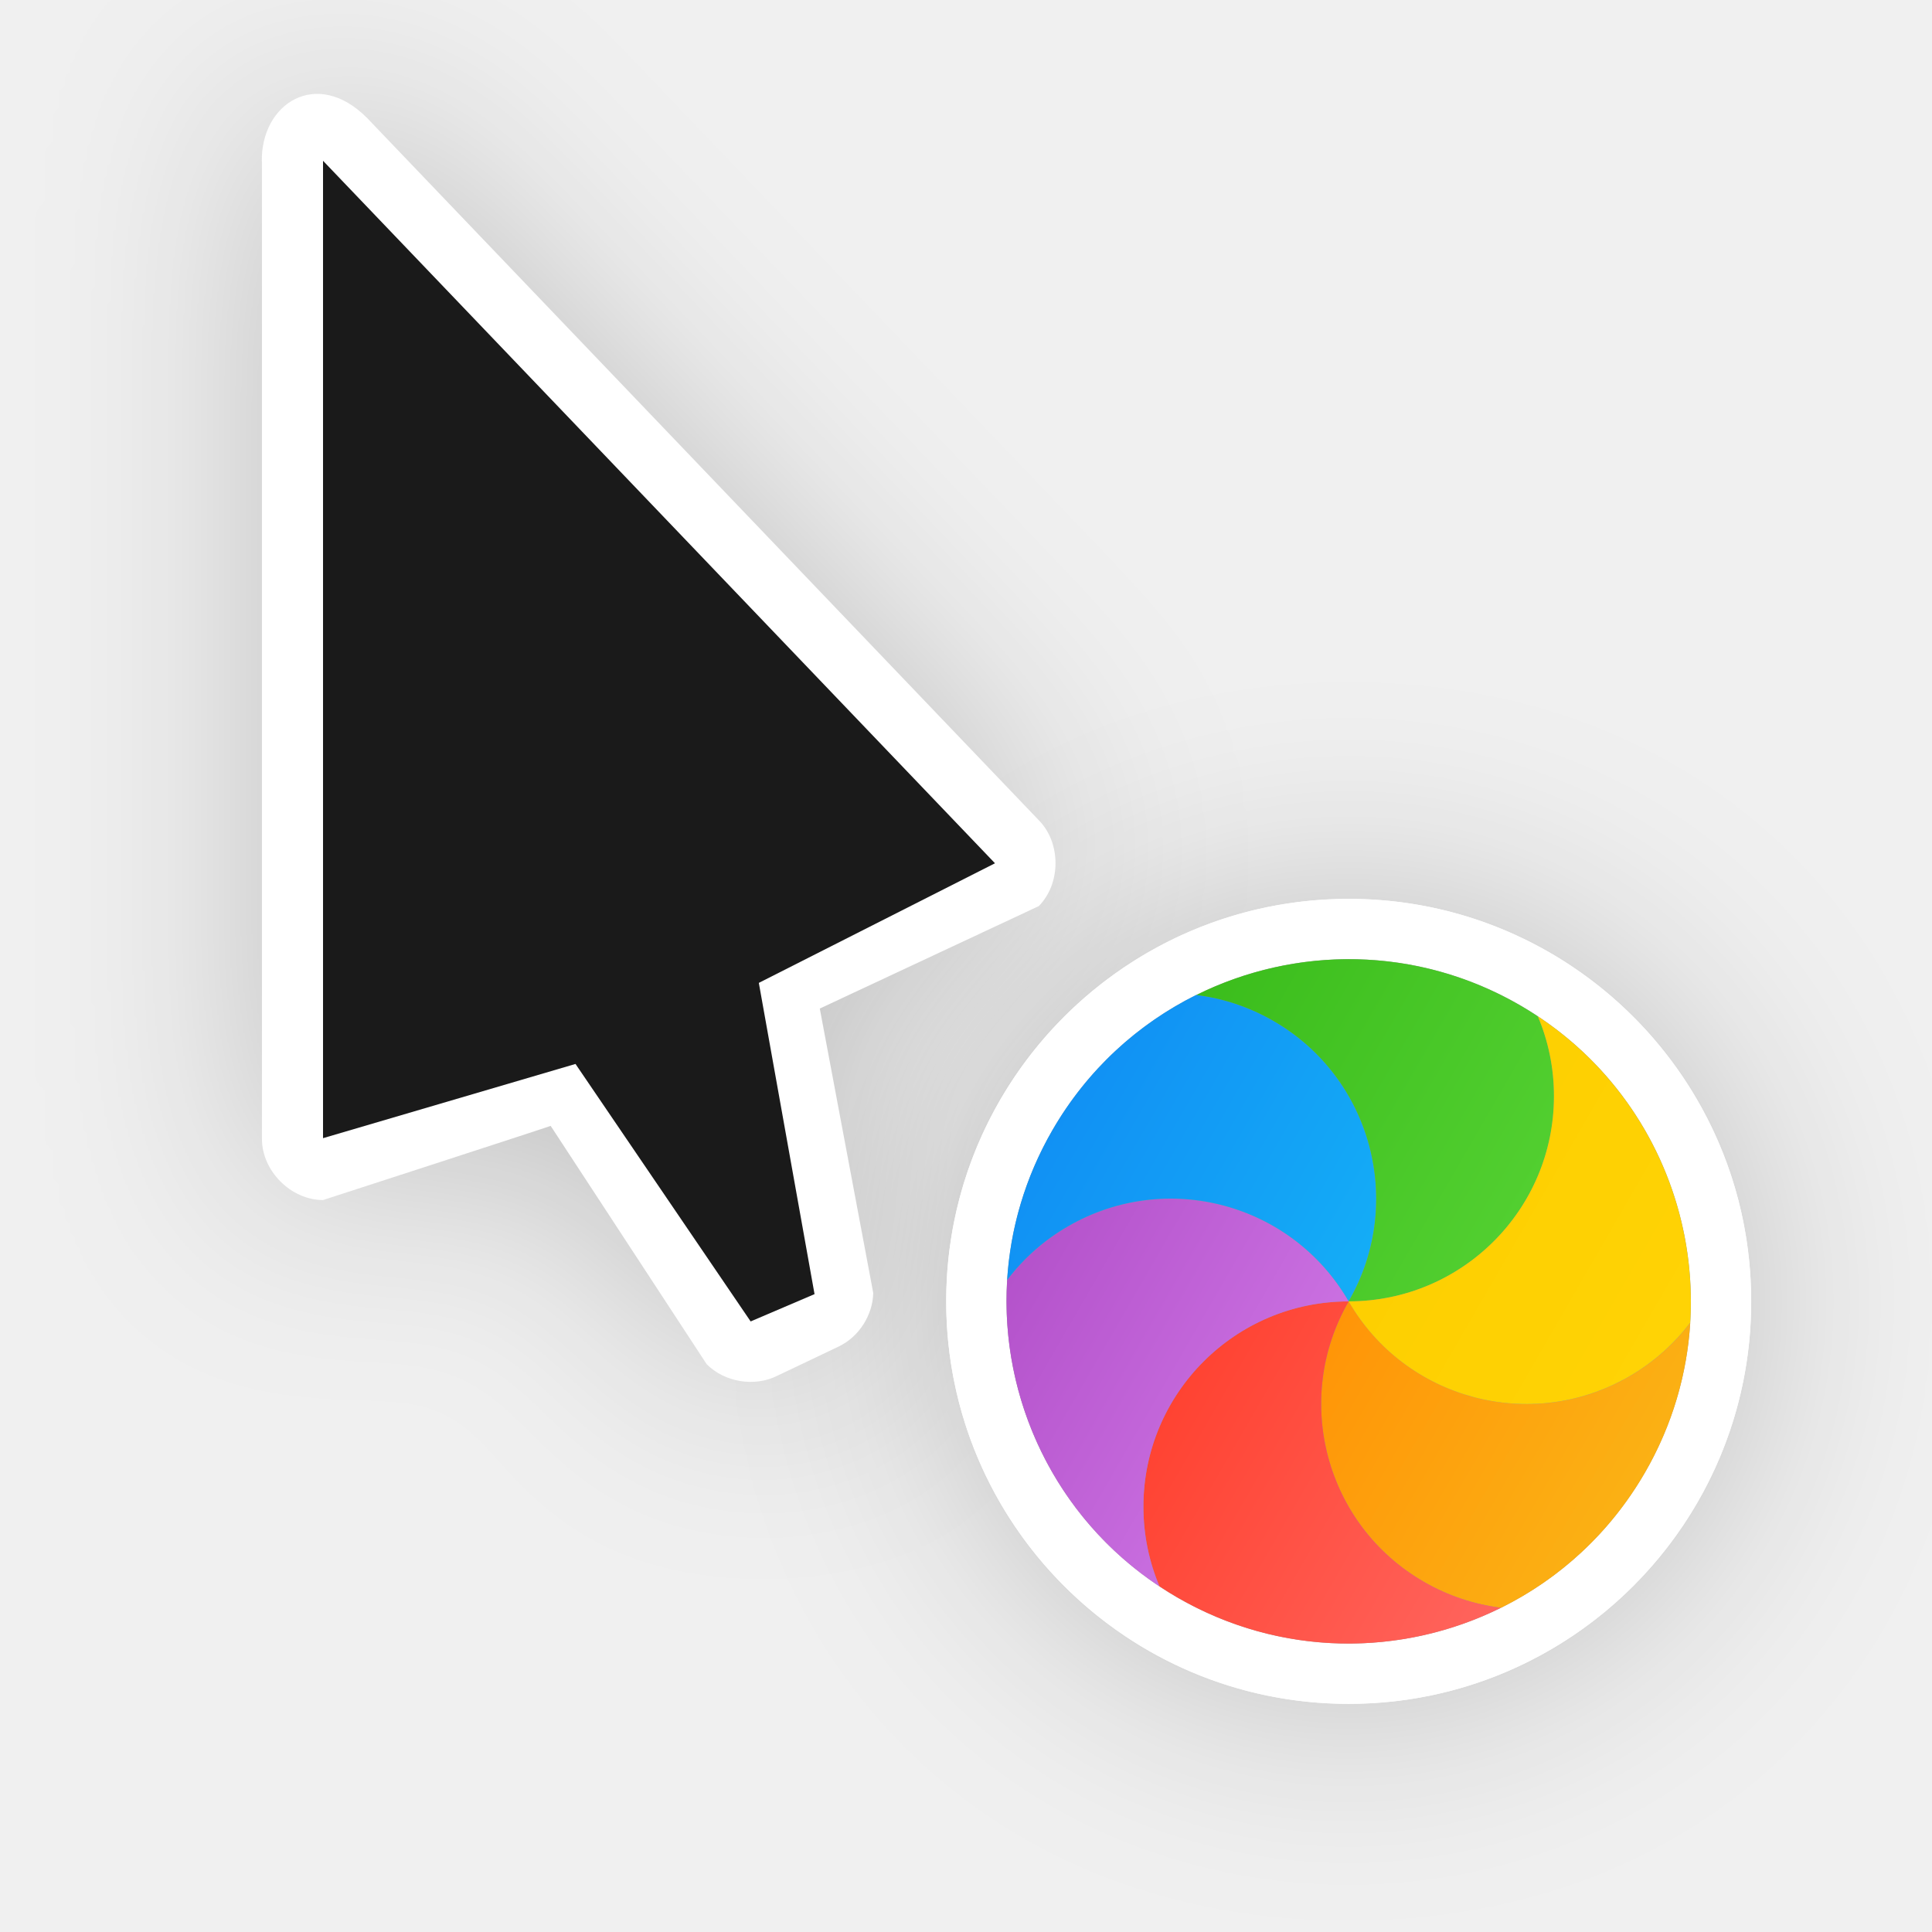
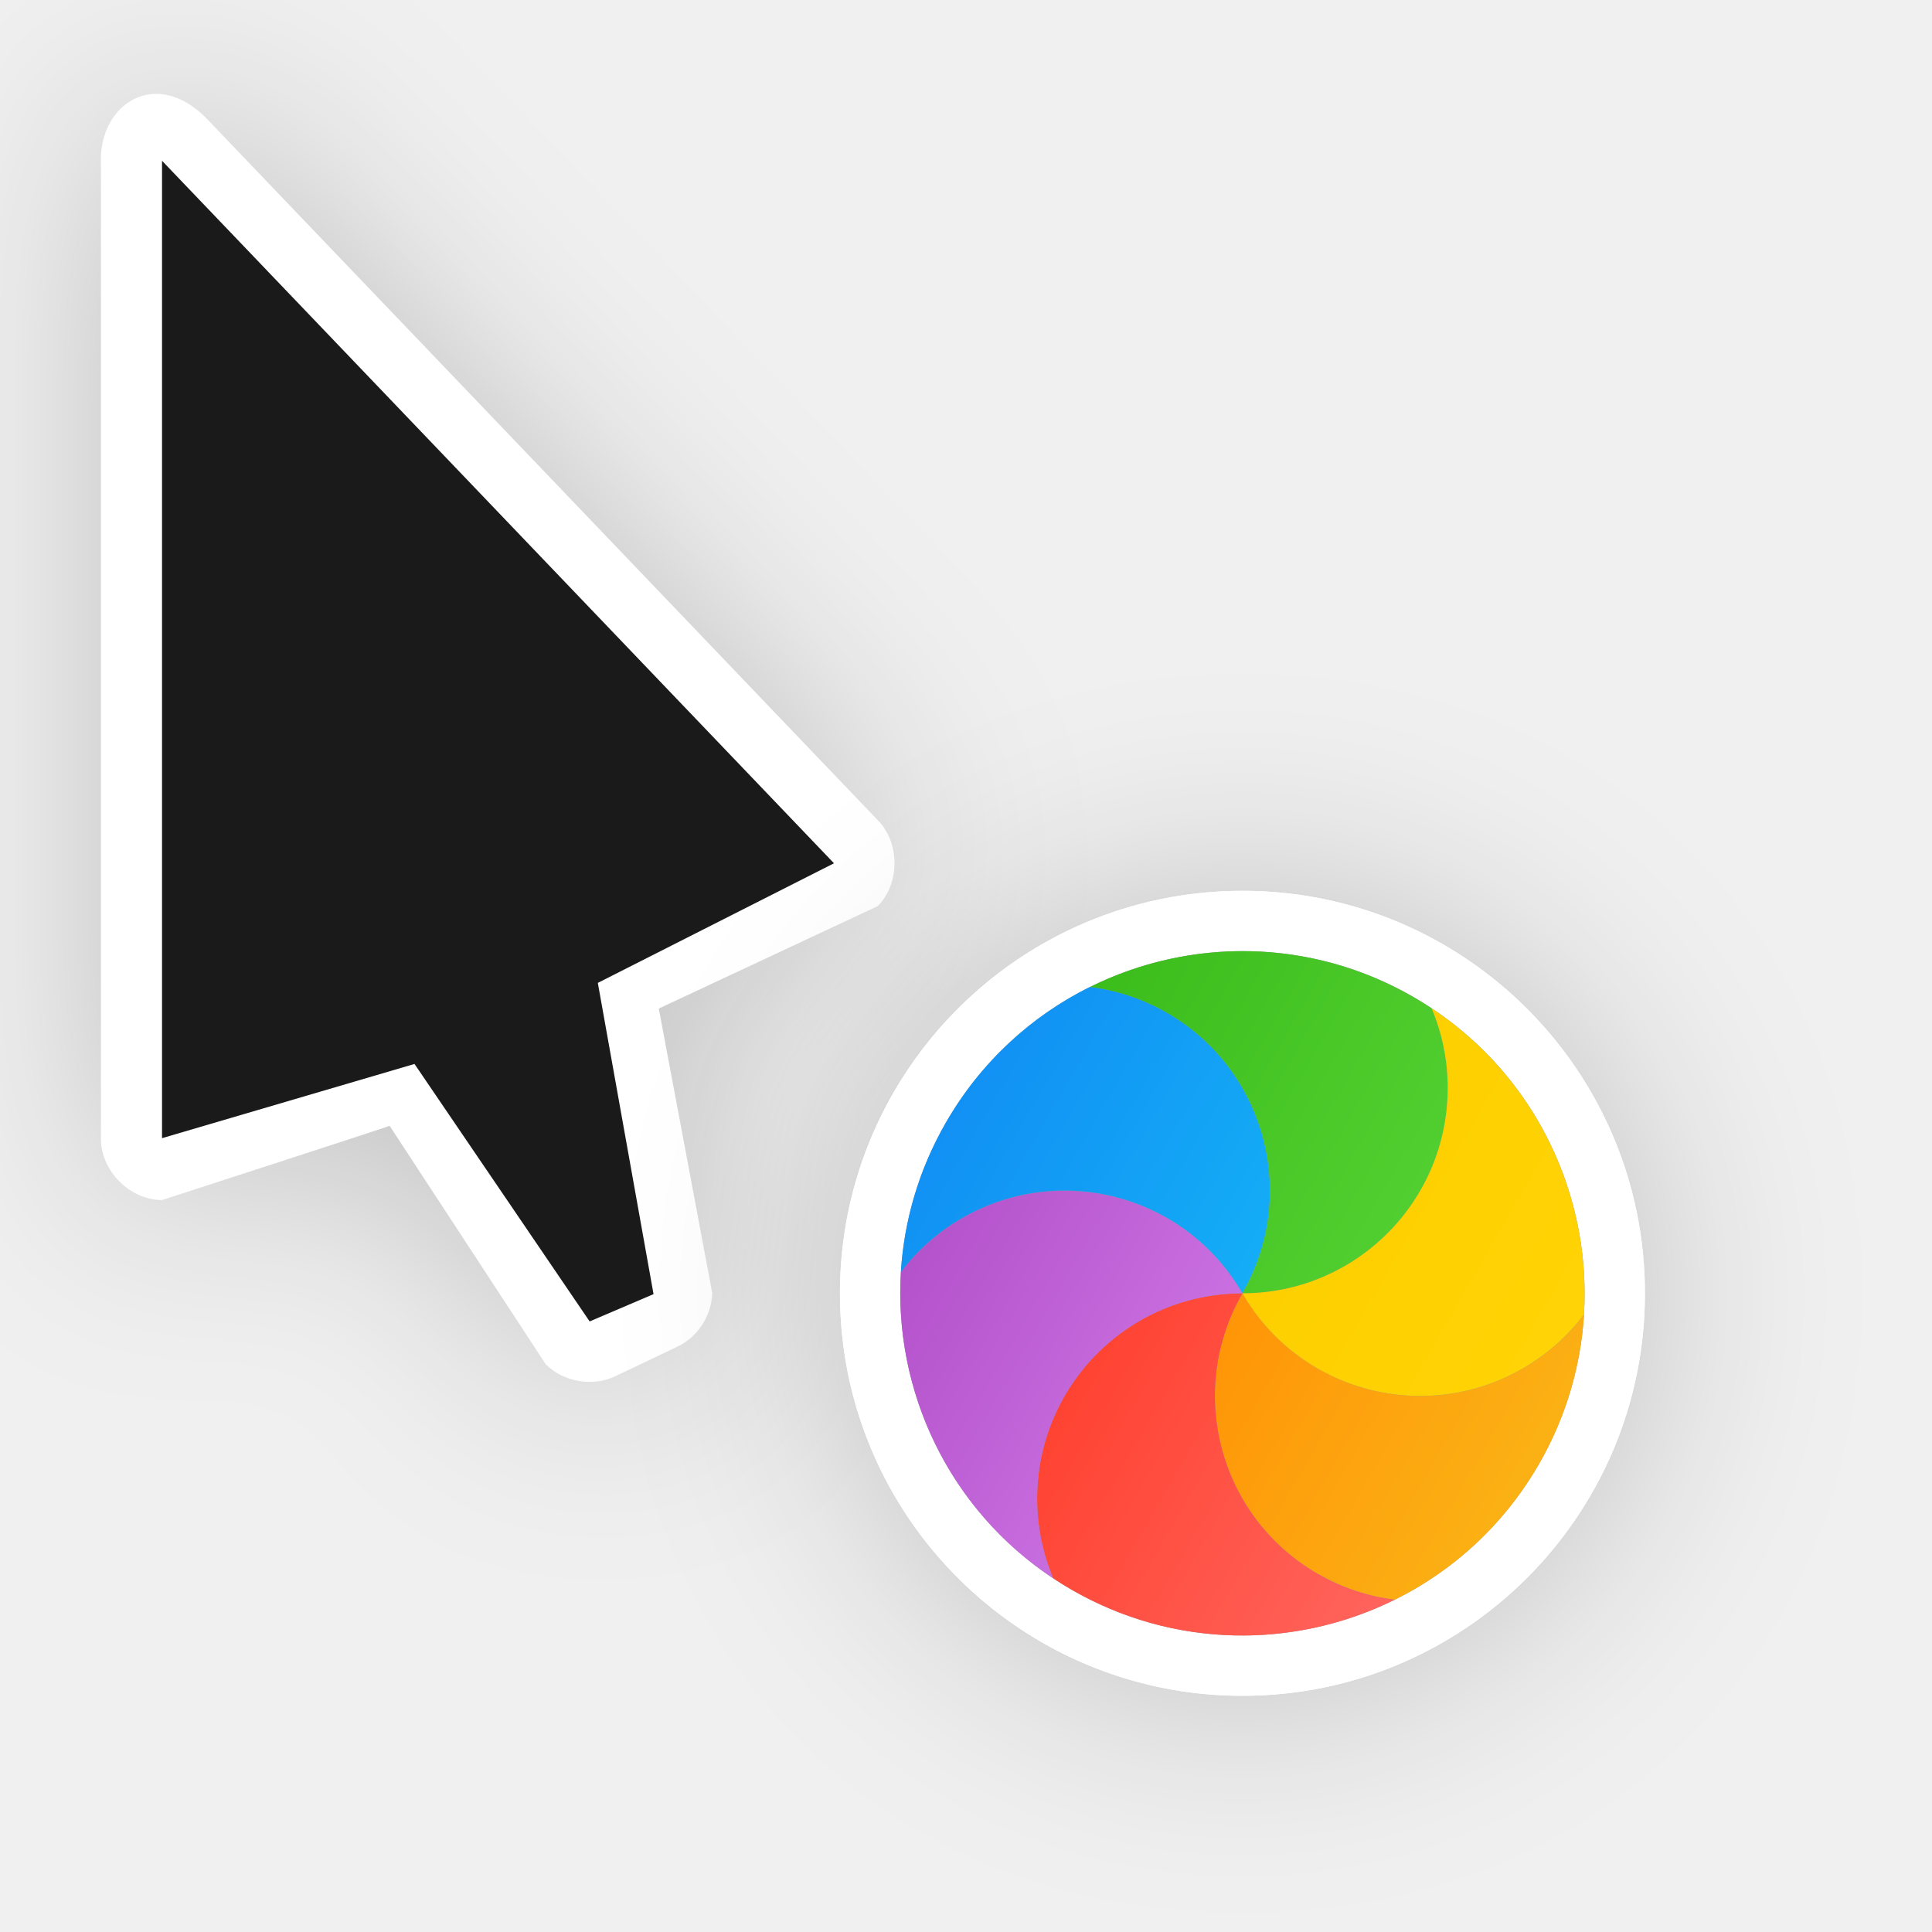
<svg xmlns="http://www.w3.org/2000/svg" height="24" viewBox="0 0 24 24" width="24" version="1.1" id="svg82">
  <defs id="defs86">
    <filter style="color-interpolation-filters:sRGB" id="filter1719" x="-0.328" width="1.656" y="-0.202" height="1.404">
      <feGaussianBlur stdDeviation="1.347" id="feGaussianBlur1721" />
    </filter>
    <filter style="color-interpolation-filters:sRGB" id="filter1723" x="-0.323" width="1.647" y="-0.323" height="1.647">
      <feGaussianBlur stdDeviation="2.965" id="feGaussianBlur1725" />
    </filter>
  </defs>
  <linearGradient id="a" gradientTransform="matrix(0.4579123,0,0,0.4380064,8.607332,9.250079)" gradientUnits="userSpaceOnUse" x1="17.871" x2="17.871" y1="7.669" y2="17.893">
    <stop offset="0" stop-color="#fbb114" id="stop2" />
    <stop offset="1" stop-color="#ff9508" id="stop4" />
  </linearGradient>
  <linearGradient id="b" gradientTransform="matrix(0.4206575,0,0,0.4767976,8.607332,9.250079)" gradientUnits="userSpaceOnUse" x1="23.954" x2="23.954" y1="8.61" y2="19.256">
    <stop offset="0" stop-color="#ff645d" id="stop7" />
    <stop offset="1" stop-color="#ff4332" id="stop9" />
  </linearGradient>
  <linearGradient id="c" gradientTransform="matrix(0.4914857,0,0,0.4080861,8.607332,9.250079)" gradientUnits="userSpaceOnUse" x1="20.127" x2="20.127" y1="19.205" y2="29.033">
    <stop offset="0" stop-color="#ca70e1" id="stop12" />
    <stop offset="1" stop-color="#b452cb" id="stop14" />
  </linearGradient>
  <linearGradient id="d" gradientTransform="matrix(0.4579123,0,0,0.4380064,8.607332,9.250079)" gradientUnits="userSpaceOnUse" x1="16.36" x2="16.36" y1="17.893" y2="28.118">
    <stop offset="0" stop-color="#14adf6" id="stop17" />
    <stop offset="1" stop-color="#1191f4" id="stop19" />
  </linearGradient>
  <linearGradient id="e" gradientTransform="matrix(0.4206575,0,0,0.4767976,8.607332,9.250079)" gradientUnits="userSpaceOnUse" x1="13.308" x2="13.308" y1="13.619" y2="24.265">
    <stop offset="0" stop-color="#52cf30" id="stop22" />
    <stop offset="1" stop-color="#3bbd1c" id="stop24" />
  </linearGradient>
  <linearGradient id="f" gradientTransform="matrix(0.4914857,0,0,0.4080861,8.607332,9.250079)" gradientUnits="userSpaceOnUse" x1="11.766" x2="11.766" y1="9.377" y2="19.205">
    <stop offset="0" stop-color="#ffd305" id="stop27" />
    <stop offset="1" stop-color="#fdcf01" id="stop29" />
  </linearGradient>
  <filter id="g" height="1.272" width="1.441" x="-0.22" y="-0.136" style="color-interpolation-filters:sRGB">
    <feGaussianBlur stdDeviation="1.192" id="feGaussianBlur32" />
  </filter>
  <filter id="h" height="1.444" width="1.444" x="-0.222" y="-0.222" style="color-interpolation-filters:sRGB">
    <feGaussianBlur stdDeviation="1.202" id="feGaussianBlur35" />
  </filter>
-   <path style="opacity:0.2;fill:#000000;fill-opacity:1;stroke-width:0.759;filter:url(#filter1719)" id="path1677" d="M 3.254,2.007 V 14.149 c 3.8e-5,0.397 0.362,0.759 0.759,0.759 0,0 2.946,-0.956 2.828,-0.922 l 1.939,2.962 c 0.224,0.224 0.594,0.284 0.877,0.142 l 0.765,-0.364 c 0.249,-0.121 0.42,-0.387 0.427,-0.664 l -0.664,-3.533 2.721,-1.272 c 0.277,-0.281 0.277,-0.787 0,-1.067 L 4.558,1.462 C 3.936,0.84 3.241,1.284 3.254,2.007 Z" />
-   <g transform="matrix(0.4545453,0,0,0.4545453,-147.3018,-353.978)" style="opacity:0.2;fill:#000000;fill-opacity:1;fill-rule:evenodd;filter:url(#filter1723)" id="g1697">
+   <path style="opacity:0.2;fill:#000000;fill-opacity:1;stroke-width:0.759;filter:url(#filter1719)" id="path1677" d="M 1.254,2.007 V 14.149 c 3.8e-5,0.397 0.362,0.759 0.759,0.759 0,0 2.946,-0.956 2.828,-0.922 l 1.939,2.962 c 0.224,0.224 0.594,0.284 0.877,0.142 L 8.422,16.726 c 0.249,-0.121 0.42,-0.387 0.427,-0.664 l -0.664,-3.533 2.721,-1.272 c 0.277,-0.281 0.277,-0.787 0,-1.067 L 2.558,1.462 C 1.936,0.84 1.241,1.284 1.254,2.007 Z" />
+   <g id="g46" transform="matrix(0.7588509,0,0,0.7588509,-122.5974,-577.1077)">
+     <path style="fill:#ffffff" id="path42" d="m 163.209,763.147 v 16 c 5e-5,0.524 0.476,1 1,1 0,0 3.883,-1.259 3.726,-1.215 l 2.555,3.903 c 0.295,0.295 0.783,0.375 1.156,0.188 l 1.008,-0.48 c 0.328,-0.159 0.554,-0.51 0.562,-0.875 l -0.875,-4.656 3.585,-1.677 c 0.365,-0.37 0.365,-1.037 0,-1.406 l -11,-11.5 c -0.82,-0.82 -1.736,-0.235 -1.719,0.719 z" />
+     <path style="fill:#1a1a1a" id="path44" d="m 164.209,779.134 v -16 l 11,11.5 -3.866,1.958 0.912,5.095 -1.046,0.447 -2.867,-4.215 z" />
+   </g>
+   <g transform="matrix(0.4545453,0,0,0.4545453,-148.6218,-354.078)" style="opacity:0.2;fill:#000000;fill-opacity:1;fill-rule:evenodd;filter:url(#filter1723)" id="g1697">
    <circle id="circle1683" r="11" cy="814.317" cx="360.923" style="fill:#000000;fill-opacity:1" />
    <path id="path1685" d="m 367.005,805.15 c 0.333,0.789 0.518,1.656 0.518,2.567 0,3.645 -2.955,6.6 -6.6,6.6 1.823,-3.157 0.741,-7.193 -2.416,-9.016 -0.789,-0.456 -1.633,-0.73 -2.484,-0.835 1.475,-0.735 3.139,-1.149 4.9,-1.149 2.249,0 4.34,0.675 6.082,1.833 z" style="fill:#000000;fill-opacity:1" />
    <path id="path1687" d="m 371.902,815.002 c -0.516,0.683 -1.175,1.276 -1.963,1.731 -3.157,1.823 -7.193,0.741 -9.016,-2.416 3.645,0 6.6,-2.955 6.6,-6.6 0,-0.91 -0.184,-1.778 -0.518,-2.567 2.964,1.971 4.918,5.341 4.918,9.167 0,0.23 -0.007,0.459 -0.021,0.685 z" style="fill:#000000;fill-opacity:1" />
    <path id="path1689" d="m 365.823,824.168 c -0.851,-0.106 -1.695,-0.38 -2.484,-0.835 -3.157,-1.823 -4.238,-5.859 -2.416,-9.016 1.823,3.157 5.859,4.238 9.016,2.416 0.788,-0.455 1.447,-1.048 1.963,-1.731 -0.247,4.022 -2.656,7.46 -6.079,9.166 z" style="fill:#000000;fill-opacity:1" />
    <path id="path1691" d="m 354.841,823.484 c -0.333,-0.789 -0.518,-1.656 -0.518,-2.567 0,-3.645 2.955,-6.6 6.6,-6.6 -1.823,3.157 -0.741,7.193 2.416,9.016 0.789,0.456 1.633,0.73 2.484,0.835 -1.475,0.735 -3.139,1.149 -4.9,1.149 -2.249,0 -4.34,-0.675 -6.082,-1.833 z" style="fill:#000000;fill-opacity:1" />
    <path id="path1693" d="m 349.944,813.632 c 0.516,-0.683 1.175,-1.276 1.963,-1.731 3.157,-1.823 7.193,-0.741 9.016,2.416 -3.645,0 -6.6,2.955 -6.6,6.6 0,0.91 0.184,1.778 0.518,2.567 -2.964,-1.971 -4.918,-5.341 -4.918,-9.167 0,-0.23 0.007,-0.459 0.021,-0.685 z" style="fill:#000000;fill-opacity:1" />
    <path id="path1695" d="m 356.023,804.466 c 0.851,0.106 1.695,0.38 2.484,0.835 3.157,1.823 4.238,5.859 2.416,9.016 -1.823,-3.157 -5.859,-4.238 -9.016,-2.416 -0.788,0.455 -1.447,1.048 -1.963,1.731 0.247,-4.022 2.656,-7.46 6.079,-9.166 z" style="fill:#000000;fill-opacity:1" />
  </g>
-   <g id="g46" transform="matrix(0.7588509,0,0,0.7588509,-120.5974,-577.1077)">
-     <path style="fill:#ffffff" id="path42" d="m 163.209,763.147 v 16 c 5e-5,0.524 0.476,1 1,1 0,0 3.883,-1.259 3.726,-1.215 l 2.555,3.903 c 0.295,0.295 0.783,0.375 1.156,0.188 l 1.008,-0.48 c 0.328,-0.159 0.554,-0.51 0.562,-0.875 l -0.875,-4.656 3.585,-1.677 c 0.365,-0.37 0.365,-1.037 0,-1.406 l -11,-11.5 c -0.82,-0.82 -1.736,-0.235 -1.719,0.719 z" />
-     <path style="fill:#1a1a1a" id="path44" d="m 164.209,779.134 v -16 l 11,11.5 -3.866,1.958 0.912,5.095 -1.046,0.447 -2.867,-4.215 z" />
-   </g>
-   <g id="g62" style="fill:#ffffff;fill-rule:evenodd" transform="matrix(0.4545453,0,0,0.4545453,-147.3018,-353.978)">
+   <g id="g62" style="fill:#ffffff;fill-rule:evenodd" transform="matrix(0.4545453,0,0,0.4545453,-148.6218,-354.078)">
    <circle cx="360.923" cy="814.317" r="11" id="circle48" />
    <path d="m 367.005,805.15 c 0.333,0.789 0.518,1.656 0.518,2.567 0,3.645 -2.955,6.6 -6.6,6.6 1.823,-3.157 0.741,-7.193 -2.416,-9.016 -0.789,-0.456 -1.633,-0.73 -2.484,-0.835 1.475,-0.735 3.139,-1.149 4.9,-1.149 2.249,0 4.34,0.675 6.082,1.833 z" id="path50" />
    <path d="m 371.902,815.002 c -0.516,0.683 -1.175,1.276 -1.963,1.731 -3.157,1.823 -7.193,0.741 -9.016,-2.416 3.645,0 6.6,-2.955 6.6,-6.6 0,-0.91 -0.184,-1.778 -0.518,-2.567 2.964,1.971 4.918,5.341 4.918,9.167 0,0.23 -0.007,0.459 -0.021,0.685 z" id="path52" />
    <path d="m 365.823,824.168 c -0.851,-0.106 -1.695,-0.38 -2.484,-0.835 -3.157,-1.823 -4.238,-5.859 -2.416,-9.016 1.823,3.157 5.859,4.238 9.016,2.416 0.788,-0.455 1.447,-1.048 1.963,-1.731 -0.247,4.022 -2.656,7.46 -6.079,9.166 z" id="path54" />
    <path d="m 354.841,823.484 c -0.333,-0.789 -0.518,-1.656 -0.518,-2.567 0,-3.645 2.955,-6.6 6.6,-6.6 -1.823,3.157 -0.741,7.193 2.416,9.016 0.789,0.456 1.633,0.73 2.484,0.835 -1.475,0.735 -3.139,1.149 -4.9,1.149 -2.249,0 -4.34,-0.675 -6.082,-1.833 z" id="path56" />
    <path d="m 349.944,813.632 c 0.516,-0.683 1.175,-1.276 1.963,-1.731 3.157,-1.823 7.193,-0.741 9.016,2.416 -3.645,0 -6.6,2.955 -6.6,6.6 0,0.91 0.184,1.778 0.518,2.567 -2.964,-1.971 -4.918,-5.341 -4.918,-9.167 0,-0.23 0.007,-0.459 0.021,-0.685 z" id="path58" />
    <path d="m 356.023,804.466 c 0.851,0.106 1.695,0.38 2.484,0.835 3.157,1.823 4.238,5.859 2.416,9.016 -1.823,-3.157 -5.859,-4.238 -9.016,-2.416 -0.788,0.455 -1.447,1.048 -1.963,1.731 0.247,-4.022 2.656,-7.46 6.079,-9.166 z" id="path60" />
  </g>
-   <g id="g1646" transform="rotate(120,16.81705,16.89621)">
+   <g id="g1646" transform="rotate(120,16.18592,16.46516)">
    <circle style="fill:#959595;fill-rule:evenodd;stroke-width:0.423" id="circle64" r="4.25" cy="17.316" cx="16.216" />
    <g transform="matrix(0.9489808,0,0,0.9489808,0.6105051,1.100282)" id="g1636">
      <path d="m 18.921,13.355 c 0.136,0.321 0.211,0.674 0.211,1.045 0,1.484 -1.203,2.687 -2.687,2.687 0.742,-1.285 0.302,-2.929 -0.984,-3.671 -0.321,-0.185 -0.665,-0.297 -1.011,-0.34 0.601,-0.299 1.278,-0.468 1.995,-0.468 0.916,0 1.767,0.275 2.476,0.746 z" id="path66" style="fill:url(#a);fill-rule:evenodd;stroke-width:0.445" />
      <path d="m 20.915,17.366 c -0.21,0.278 -0.478,0.519 -0.799,0.705 -1.285,0.742 -2.929,0.302 -3.671,-0.984 1.484,0 2.687,-1.203 2.687,-2.687 0,-0.371 -0.075,-0.724 -0.211,-1.045 1.207,0.802 2.002,2.174 2.002,3.732 0,0.094 -0.003,0.187 -0.009,0.279 z" id="path68" style="fill:url(#b);fill-rule:evenodd;stroke-width:0.445" />
      <path d="m 18.44,21.098 c -0.346,-0.043 -0.69,-0.155 -1.011,-0.34 -1.285,-0.742 -1.726,-2.385 -0.984,-3.671 0.742,1.285 2.385,1.726 3.671,0.984 0.321,-0.185 0.589,-0.427 0.799,-0.705 -0.101,1.638 -1.081,3.037 -2.475,3.732 z" id="path70" style="fill:url(#c);fill-rule:evenodd;stroke-width:0.445" />
      <path d="m 13.968,20.82 c -0.136,-0.321 -0.211,-0.674 -0.211,-1.045 0,-1.484 1.203,-2.687 2.687,-2.687 -0.742,1.285 -0.302,2.929 0.984,3.671 0.321,0.186 0.665,0.297 1.011,0.34 -0.601,0.299 -1.278,0.468 -1.995,0.468 -0.916,0 -1.767,-0.275 -2.476,-0.746 z" id="path72" style="fill:url(#d);fill-rule:evenodd;stroke-width:0.445" />
      <path d="m 11.975,16.809 c 0.21,-0.278 0.478,-0.519 0.799,-0.705 1.285,-0.742 2.929,-0.302 3.671,0.984 -1.484,0 -2.687,1.203 -2.687,2.687 0,0.371 0.075,0.724 0.211,1.045 -1.207,-0.802 -2.002,-2.174 -2.002,-3.732 0,-0.094 0.003,-0.187 0.009,-0.279 z" id="path74" style="fill:url(#e);fill-rule:evenodd;stroke-width:0.445" />
      <path d="m 14.45,13.077 c 0.346,0.043 0.69,0.155 1.011,0.34 1.285,0.742 1.726,2.385 0.984,3.671 -0.742,-1.285 -2.385,-1.726 -3.671,-0.984 -0.321,0.185 -0.589,0.427 -0.799,0.705 0.101,-1.638 1.081,-3.037 2.475,-3.732 z" id="path76" style="fill:url(#f);fill-rule:evenodd;stroke-width:0.445" />
    </g>
  </g>
</svg>
